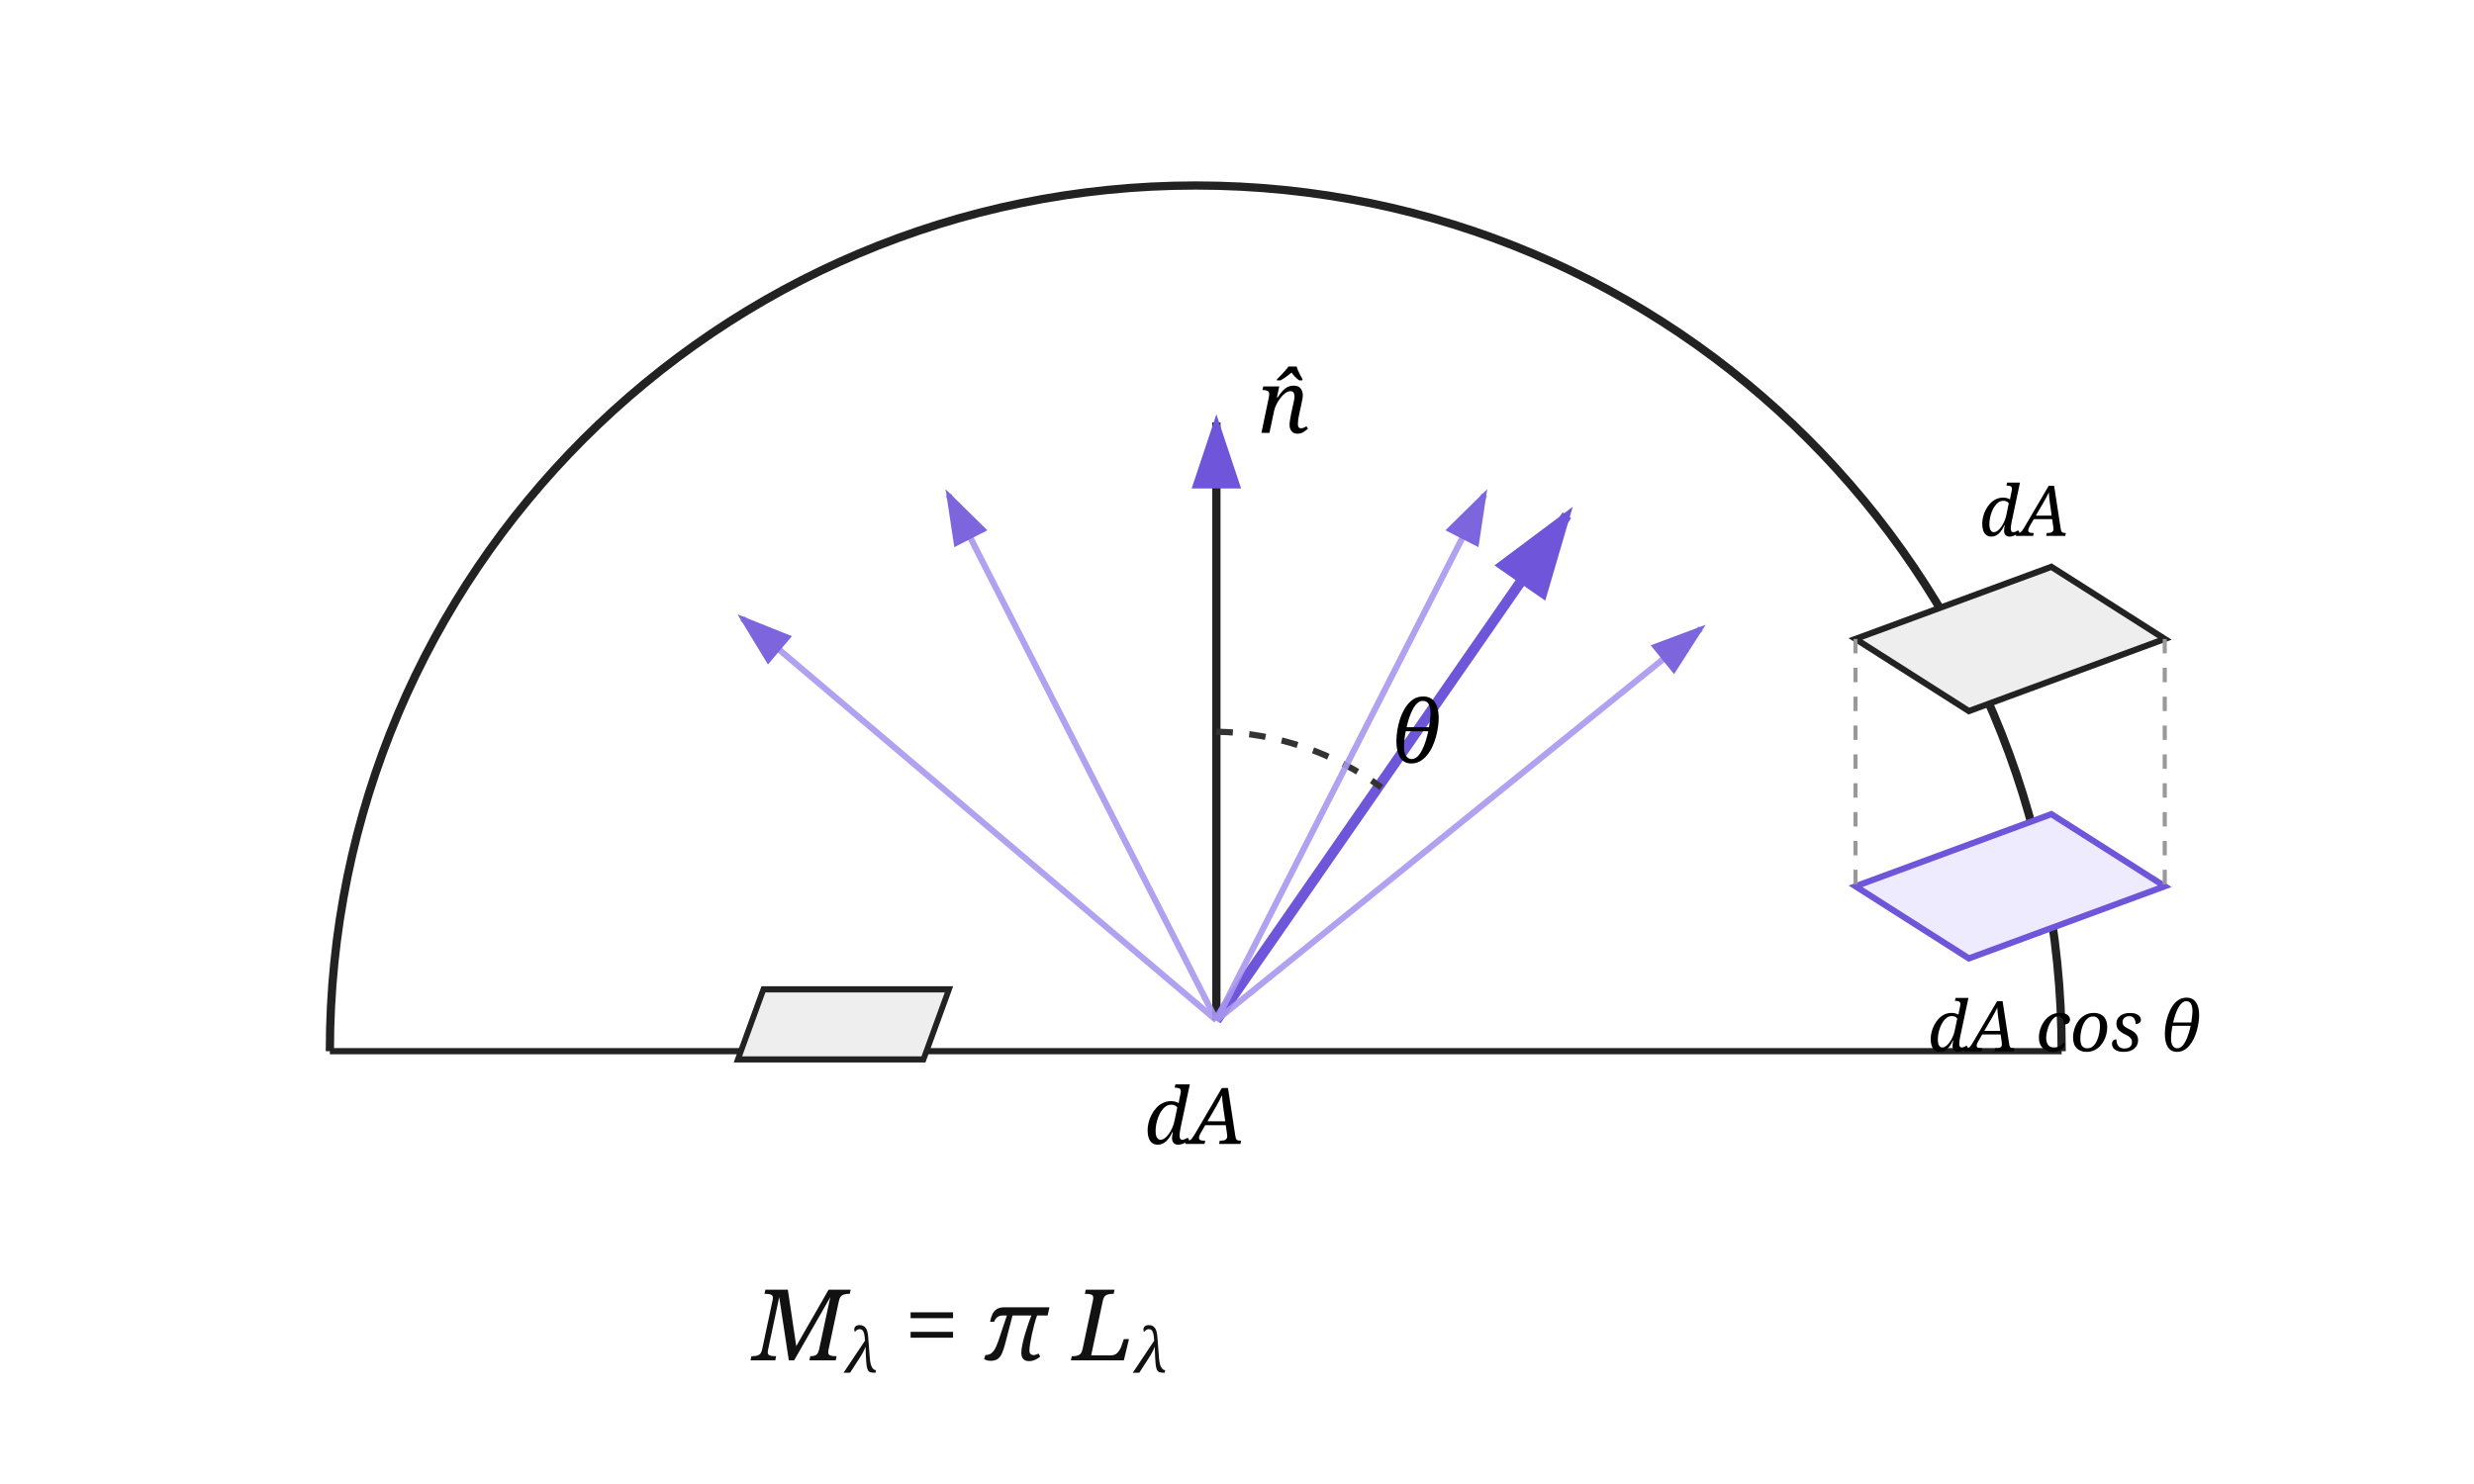
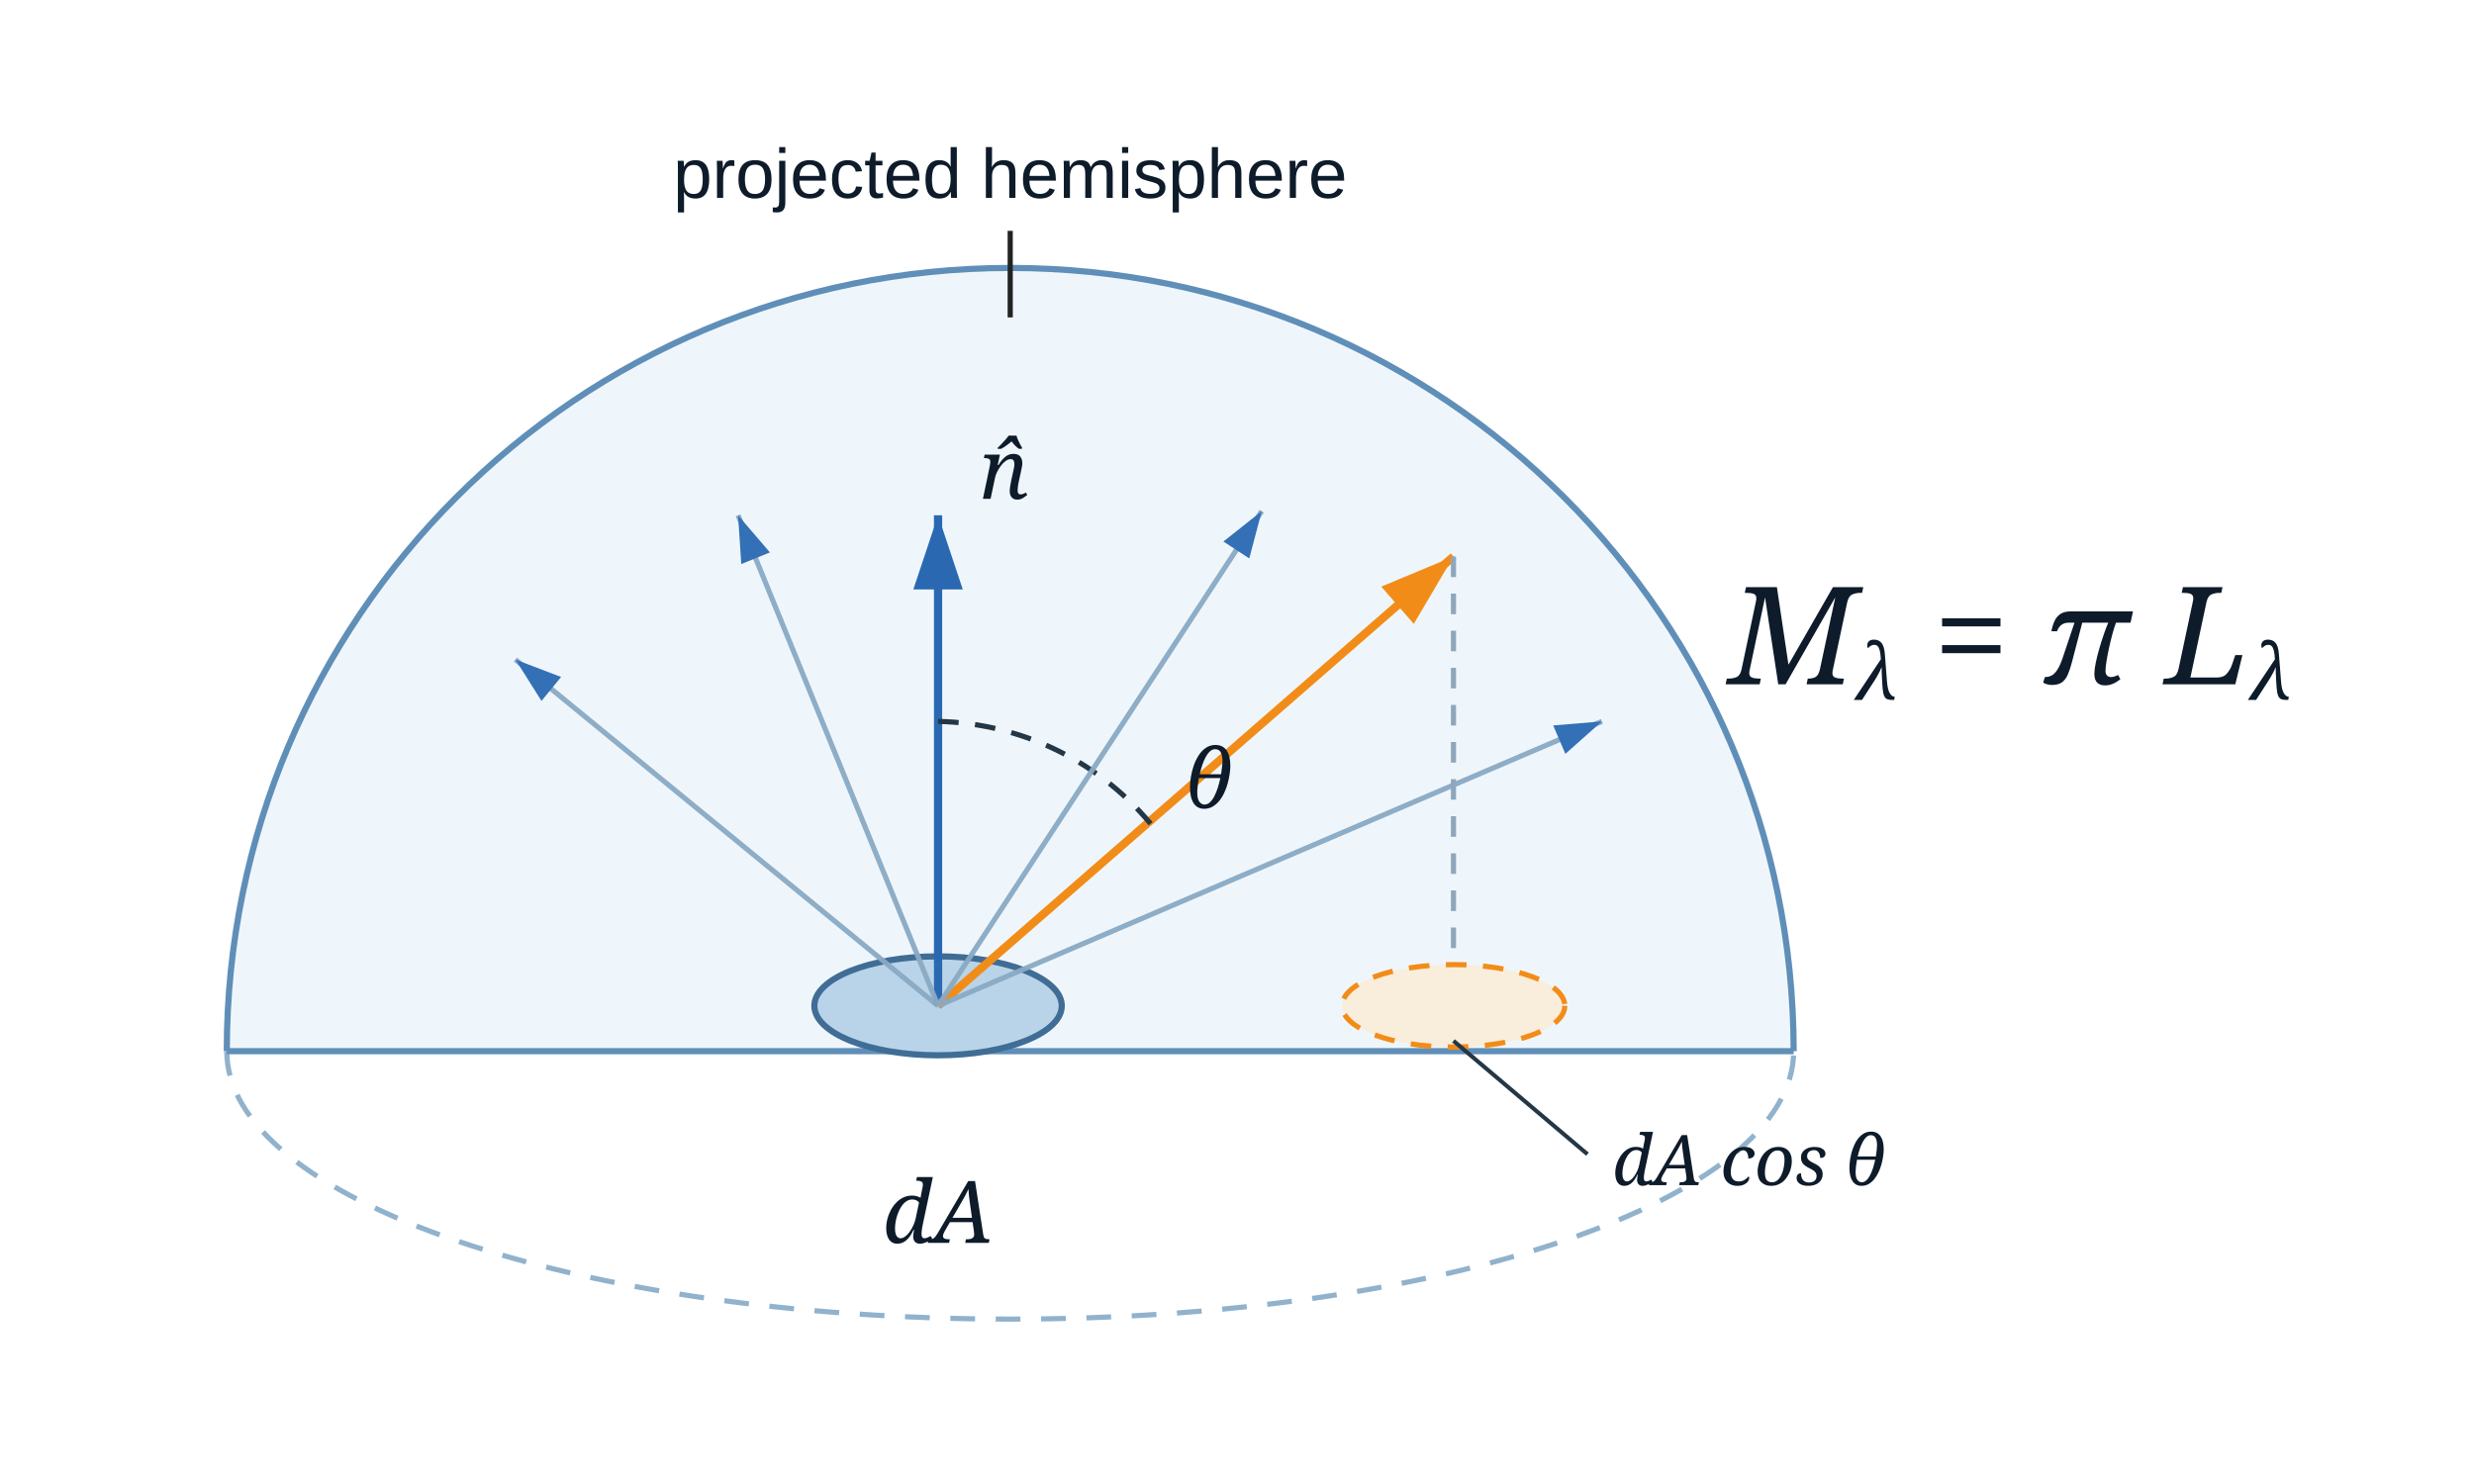
- <svg xmlns="http://www.w3.org/2000/svg" viewBox="0 0 1200 720" role="img" aria-labelledby="t d">
+ <svg xmlns="http://www.w3.org/2000/svg" viewBox="0 0 1200 720" role="img" aria-labelledby="title desc">
  <defs>
-     <marker id="arrow" markerWidth="10" markerHeight="10" refX="8" refY="3" orient="auto" markerUnits="strokeWidth">
-       <path d="M0,0 L0,6 L9,3 z" fill="#6f55d9" />
+     <marker id="arrowBlue" markerWidth="10" markerHeight="10" refX="9" refY="3" orient="auto" markerUnits="strokeWidth">
+       <path d="M0,0 L0,6 L9,3 z" fill="#2a69b2" />
    </marker>
-     <linearGradient id="source" x1="0" x2="1">
-       <stop offset="0" stop-color="#f7f4ff" />
-       <stop offset="1" stop-color="#8c73e6" />
-     </linearGradient>
+     <marker id="arrowOrange" markerWidth="10" markerHeight="10" refX="9" refY="3" orient="auto" markerUnits="strokeWidth">
+       <path d="M0,0 L0,6 L9,3 z" fill="#f28c18" />
+     </marker>
  </defs>
-   <rect width="1200" height="720" fill="#fff" />
-   <path d="M160 510 A420 420 0 0 1 1000 510" fill="none" stroke="#222" stroke-width="4" />
-   <line x1="160" y1="510" x2="1000" y2="510" stroke="#222" stroke-width="3" />
-   <rect x="545" y="480" width="90" height="34" transform="skewX(-20)" fill="#eee" stroke="#222" stroke-width="3" />
-   <text x="555" y="555" font-family="Georgia,serif" font-style="italic" font-size="38">dA</text>
-   <line x1="590" y1="495" x2="590" y2="205" stroke="#222" stroke-width="4" marker-end="url(#arrow)" />
-   <text x="610" y="210" font-family="Georgia,serif" font-style="italic" font-size="42">n̂</text>
-   <line x1="590" y1="495" x2="760" y2="250" stroke="#6f55d9" stroke-width="5" marker-end="url(#arrow)" />
-   <path d="M590 355 A140 140 0 0 1 670 382" fill="none" stroke="#333" stroke-width="3" stroke-dasharray="8 8" />
-   <text x="675" y="370" font-family="Georgia,serif" font-style="italic" font-size="42">θ</text>
-   <g stroke="#a997ee" stroke-width="3" marker-end="url(#arrow)" opacity=".9">
-     <line x1="590" y1="495" x2="360" y2="300" />
-     <line x1="590" y1="495" x2="460" y2="240" />
-     <line x1="590" y1="495" x2="720" y2="240" />
-     <line x1="590" y1="495" x2="825" y2="305" />
+   <rect width="1200" height="720" fill="#ffffff" />
+   <path d="M110 510 A380 380 0 0 1 870 510" fill="#eff6fb" stroke="#5f8fb8" stroke-width="3" />
+   <path d="M110 510 A380 130 0 0 0 870 510" fill="none" stroke="#91b2cc" stroke-width="2.5" stroke-dasharray="12 10" />
+   <line x1="110" y1="510" x2="870" y2="510" stroke="#5f8fb8" stroke-width="3" />
+   <text x="490" y="96" text-anchor="middle" font-family="Arial, Helvetica, sans-serif" font-size="34" fill="#0d1b2a">projected hemisphere</text>
+   <line x1="490" y1="112" x2="490" y2="154" stroke="#222" stroke-width="2.5" />
+   <ellipse cx="455" cy="488" rx="60" ry="24" fill="#b9d4e9" stroke="#406d95" stroke-width="3" />
+   <text x="455" y="603" text-anchor="middle" font-family="Georgia, serif" font-style="italic" font-size="42" fill="#0d1b2a">dA</text>
+   <line x1="455" y1="488" x2="455" y2="250" stroke="#2a69b2" stroke-width="4" marker-end="url(#arrowBlue)" />
+   <text x="475" y="242" font-family="Georgia, serif" font-style="italic" font-size="40" fill="#0d1b2a">n̂</text>
+   <line x1="455" y1="488" x2="705" y2="270" stroke="#f28c18" stroke-width="4" marker-end="url(#arrowOrange)" />
+   <path d="M455 350 A138 138 0 0 1 560 402" fill="none" stroke="#243746" stroke-width="2.5" stroke-dasharray="10 8" />
+   <text x="575" y="392" font-family="Georgia, serif" font-style="italic" font-size="40" fill="#0d1b2a">θ</text>
+   <g stroke="#89a9c3" stroke-width="2.5" opacity="0.95">
+     <line x1="455" y1="488" x2="250" y2="320" marker-end="url(#arrowBlue)" />
+     <line x1="455" y1="488" x2="358" y2="250" marker-end="url(#arrowBlue)" />
+     <line x1="455" y1="488" x2="612" y2="248" marker-end="url(#arrowBlue)" />
+     <line x1="455" y1="488" x2="777" y2="350" marker-end="url(#arrowBlue)" />
  </g>
-   <g transform="translate(900 240)">
-     <polygon points="0,70 95,35 150,70 55,105" fill="#eee" stroke="#222" stroke-width="3" />
-     <polygon points="0,190 95,155 150,190 55,225" fill="#eeeaff" stroke="#6f55d9" stroke-width="3" />
-     <line x1="0" y1="70" x2="0" y2="190" stroke="#999" stroke-width="2" stroke-dasharray="7 7" />
-     <line x1="150" y1="70" x2="150" y2="190" stroke="#999" stroke-width="2" stroke-dasharray="7 7" />
-     <text x="60" y="20" font-family="Georgia,serif" font-style="italic" font-size="34">dA</text>
-     <text x="35" y="270" font-family="Georgia,serif" font-style="italic" font-size="34">dA cos θ</text>
-   </g>
-   <text x="365" y="660" font-family="Georgia,serif" font-style="italic" font-size="48" fill="#111">M<tspan baseline-shift="sub" font-size="30">λ</tspan> = π L<tspan baseline-shift="sub" font-size="30">λ</tspan>
+   <line x1="705" y1="270" x2="705" y2="488" stroke="#8ea7bc" stroke-width="2.5" stroke-dasharray="10 8" />
+   <ellipse cx="705" cy="488" rx="54" ry="20" fill="#f9eddc" stroke="#f28c18" stroke-width="2.5" stroke-dasharray="10 8" />
+   <line x1="770" y1="560" x2="705" y2="505" stroke="#243746" stroke-width="2" />
+   <text x="782" y="575" font-family="Georgia, serif" font-style="italic" font-size="34" fill="#0d1b2a">dA cos θ</text>
+   <text x="975" y="332" text-anchor="middle" font-family="Georgia, serif" font-style="italic" font-size="66" fill="#0d1b2a">M<tspan baseline-shift="sub" font-size="38">λ</tspan> = π L<tspan baseline-shift="sub" font-size="38">λ</tspan>
  </text>
</svg>
